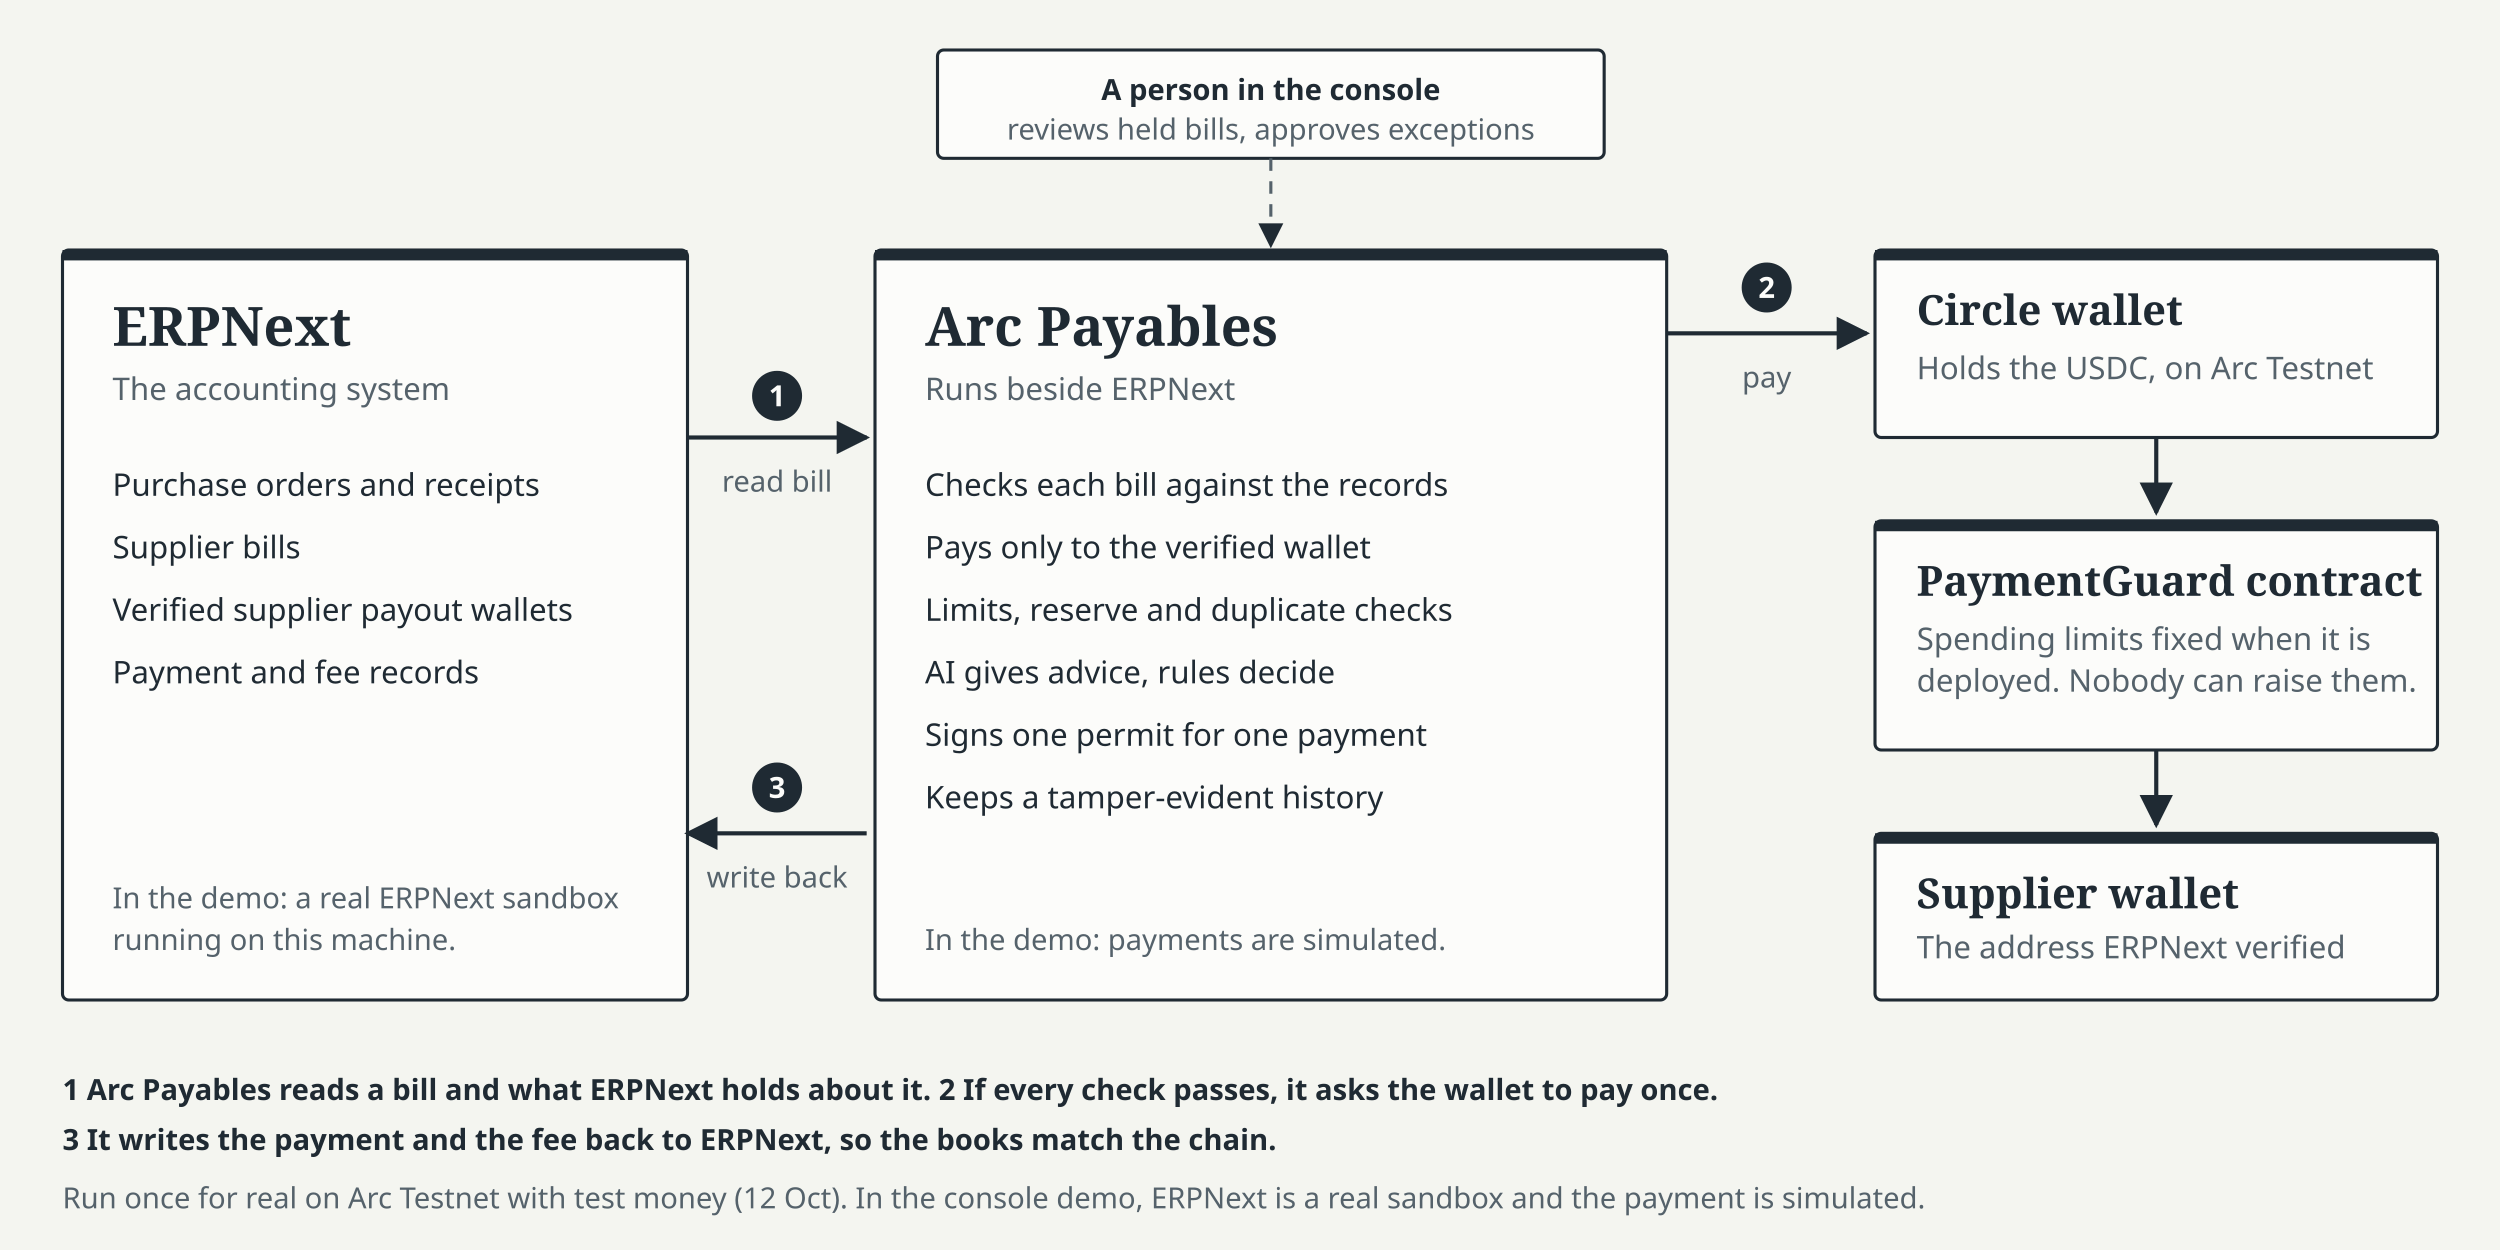
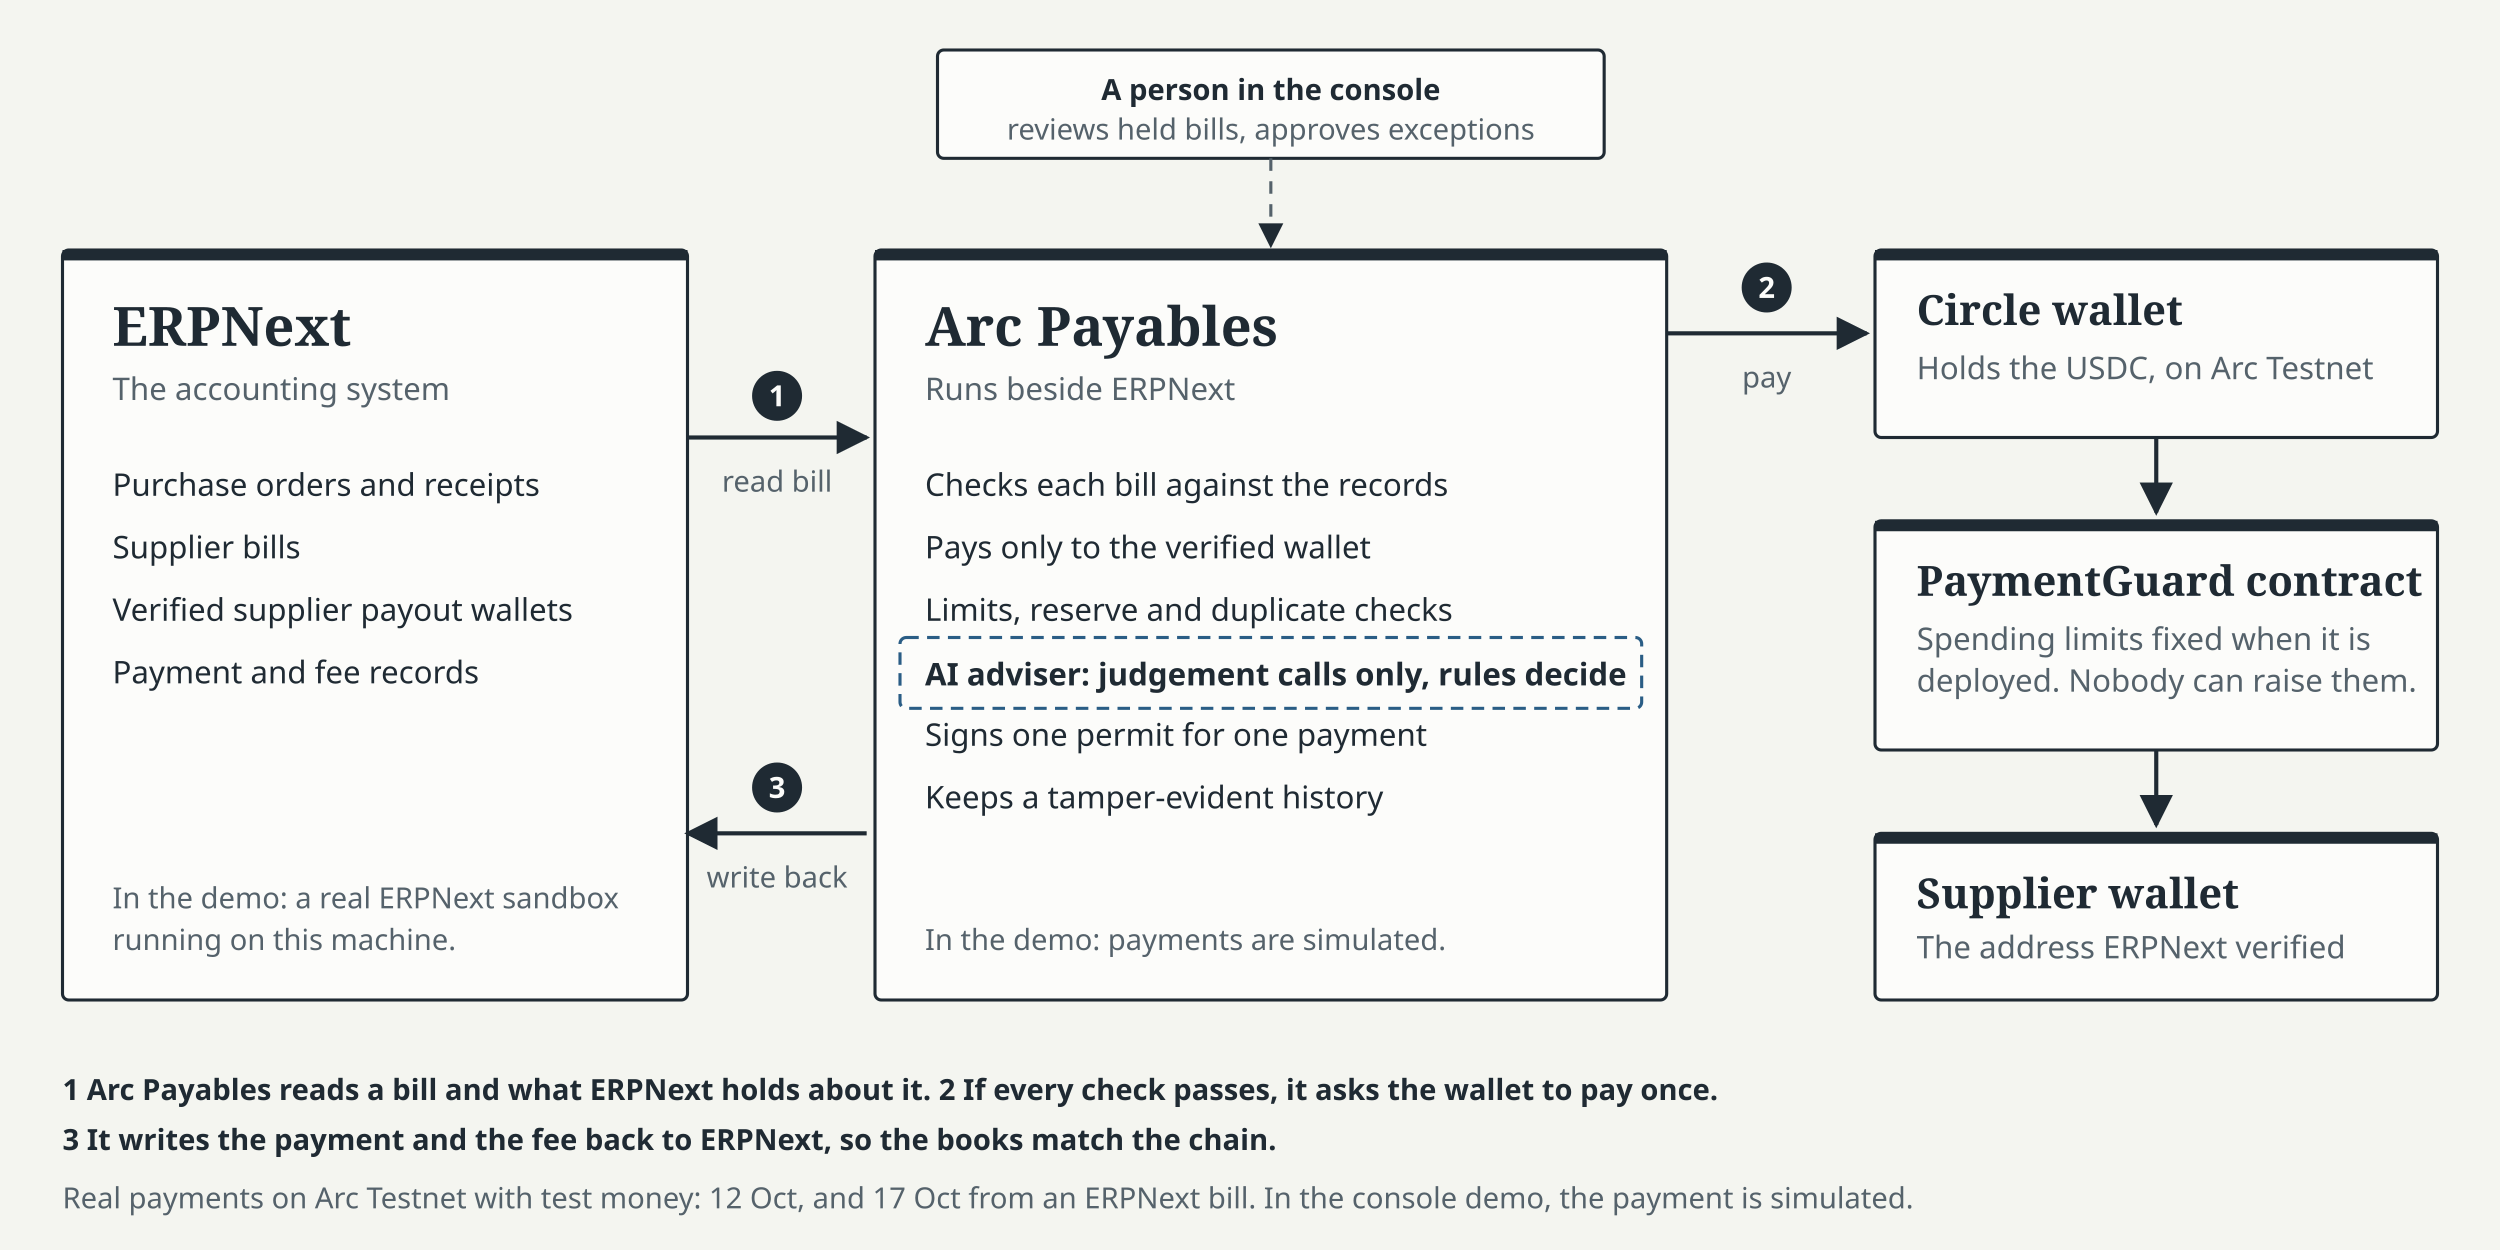
<svg xmlns="http://www.w3.org/2000/svg" viewBox="0 0 1200 600" width="1200" height="600" role="img" aria-labelledby="t d">
  <defs>
    <marker id="arrow" viewBox="0 0 10 10" refX="9" refY="5" markerWidth="8" markerHeight="8" orient="auto-start-reverse">
      <path d="M0 0 L10 5 L0 10 z" fill="#1f2a33" />
    </marker>
    <style>
      text { font-family: 'Public Sans', 'Segoe UI', system-ui, sans-serif; fill: #1f2a33; }
      .title { font-family: 'Source Serif 4', Georgia, serif; font-size: 26px; font-weight: 650; }
      .sub { font-size: 15px; fill: #55626b; }
      .item { font-size: 15px; }
      .step { font-size: 14px; font-weight: 600; }
      .note { font-size: 14px; fill: #55626b; }
      .box { fill: #fcfcfa; stroke: #1f2a33; stroke-width: 1.5; }
      .bar { fill: #1f2a33; }
      .flow { stroke: #1f2a33; stroke-width: 2; fill: none; marker-end: url(#arrow); }
      .dash { stroke: #55626b; stroke-width: 1.5; fill: none; stroke-dasharray: 6 5; marker-end: url(#arrow); }
      .num { fill: #1f2a33; }
      .numtext { fill: #fcfcfa; font-size: 14px; font-weight: 700; }
    </style>
  </defs>
  <rect width="1200" height="600" fill="#f4f5f0" />
  <rect class="box" x="450" y="24" width="320" height="52" rx="3" />
  <text x="610" y="48" text-anchor="middle" class="step">A person in the console</text>
  <text x="610" y="67" text-anchor="middle" class="note">reviews held bills, approves exceptions</text>
  <line x1="610" y1="76" x2="610" y2="118" class="dash" />
  <rect class="box" x="30" y="120" width="300" height="360" rx="3" />
  <rect class="bar" x="30" y="120" width="300" height="5" />
  <text x="54" y="166" class="title">ERPNext</text>
  <text x="54" y="192" class="sub">The accounting system</text>
  <text x="54" y="238" class="item">Purchase orders and receipts</text>
  <text x="54" y="268" class="item">Supplier bills</text>
  <text x="54" y="298" class="item">Verified supplier payout wallets</text>
  <text x="54" y="328" class="item">Payment and fee records</text>
  <text x="54" y="436" class="note">In the demo: a real ERPNext sandbox</text>
  <text x="54" y="456" class="note">running on this machine.</text>
  <rect class="box" x="420" y="120" width="380" height="360" rx="3" />
  <rect class="bar" x="420" y="120" width="380" height="5" />
  <text x="444" y="166" class="title">Arc Payables</text>
  <text x="444" y="192" class="sub">Runs beside ERPNext</text>
  <text x="444" y="238" class="item">Checks each bill against the records</text>
  <text x="444" y="268" class="item">Pays only to the verified wallet</text>
  <text x="444" y="298" class="item">Limits, reserve and duplicate checks</text>
-   <text x="444" y="328" class="item">AI gives advice, rules decide</text>
+   <rect x="432" y="306" width="356" height="34" rx="3" fill="none" stroke="#2a5d85" stroke-width="1.5" stroke-dasharray="6 4" />
+   <text x="444" y="329" class="item" style="font-weight:600">AI adviser: judgement calls only, rules decide</text>
  <text x="444" y="358" class="item">Signs one permit for one payment</text>
  <text x="444" y="388" class="item">Keeps a tamper-evident history</text>
  <text x="444" y="456" class="note">In the demo: payments are simulated.</text>
  <rect class="box" x="900" y="120" width="270" height="90" rx="3" />
  <rect class="bar" x="900" y="120" width="270" height="5" />
  <text x="920" y="156" class="title" style="font-size:20px">Circle wallet</text>
  <text x="920" y="182" class="sub">Holds the USDC, on Arc Testnet</text>
  <rect class="box" x="900" y="250" width="270" height="110" rx="3" />
  <rect class="bar" x="900" y="250" width="270" height="5" />
  <text x="920" y="286" class="title" style="font-size:20px">PaymentGuard contract</text>
  <text x="920" y="312" class="sub">Spending limits fixed when it is</text>
  <text x="920" y="332" class="sub">deployed. Nobody can raise them.</text>
  <rect class="box" x="900" y="400" width="270" height="80" rx="3" />
  <rect class="bar" x="900" y="400" width="270" height="5" />
  <text x="920" y="436" class="title" style="font-size:20px">Supplier wallet</text>
  <text x="920" y="460" class="sub">The address ERPNext verified</text>
  <line x1="1035" y1="210" x2="1035" y2="246" class="flow" />
  <line x1="1035" y1="360" x2="1035" y2="396" class="flow" />
  <line x1="330" y1="210" x2="416" y2="210" class="flow" />
  <circle cx="373" cy="190" r="12" class="num" />
  <text x="373" y="195" text-anchor="middle" class="numtext">1</text>
  <text x="373" y="236" text-anchor="middle" class="note">read bill</text>
  <line x1="800" y1="160" x2="896" y2="160" class="flow" />
  <circle cx="848" cy="138" r="12" class="num" />
  <text x="848" y="143" text-anchor="middle" class="numtext">2</text>
  <text x="848" y="186" text-anchor="middle" class="note">pay</text>
  <line x1="416" y1="400" x2="330" y2="400" class="flow" />
  <circle cx="373" cy="378" r="12" class="num" />
  <text x="373" y="383" text-anchor="middle" class="numtext">3</text>
  <text x="373" y="426" text-anchor="middle" class="note">write back</text>
  <text x="30" y="528" class="step">1  Arc Payables reads a bill and what ERPNext holds about it.   2  If every check passes, it asks the wallet to pay once.</text>
  <text x="30" y="552" class="step">3  It writes the payment and the fee back to ERPNext, so the books match the chain.</text>
-   <text x="30" y="580" class="note">Run once for real on Arc Testnet with test money (12 Oct). In the console demo, ERPNext is a real sandbox and the payment is simulated.</text>
+   <text x="30" y="580" class="note">Real payments on Arc Testnet with test money: 12 Oct, and 17 Oct from an ERPNext bill. In the console demo, the payment is simulated.</text>
</svg>
